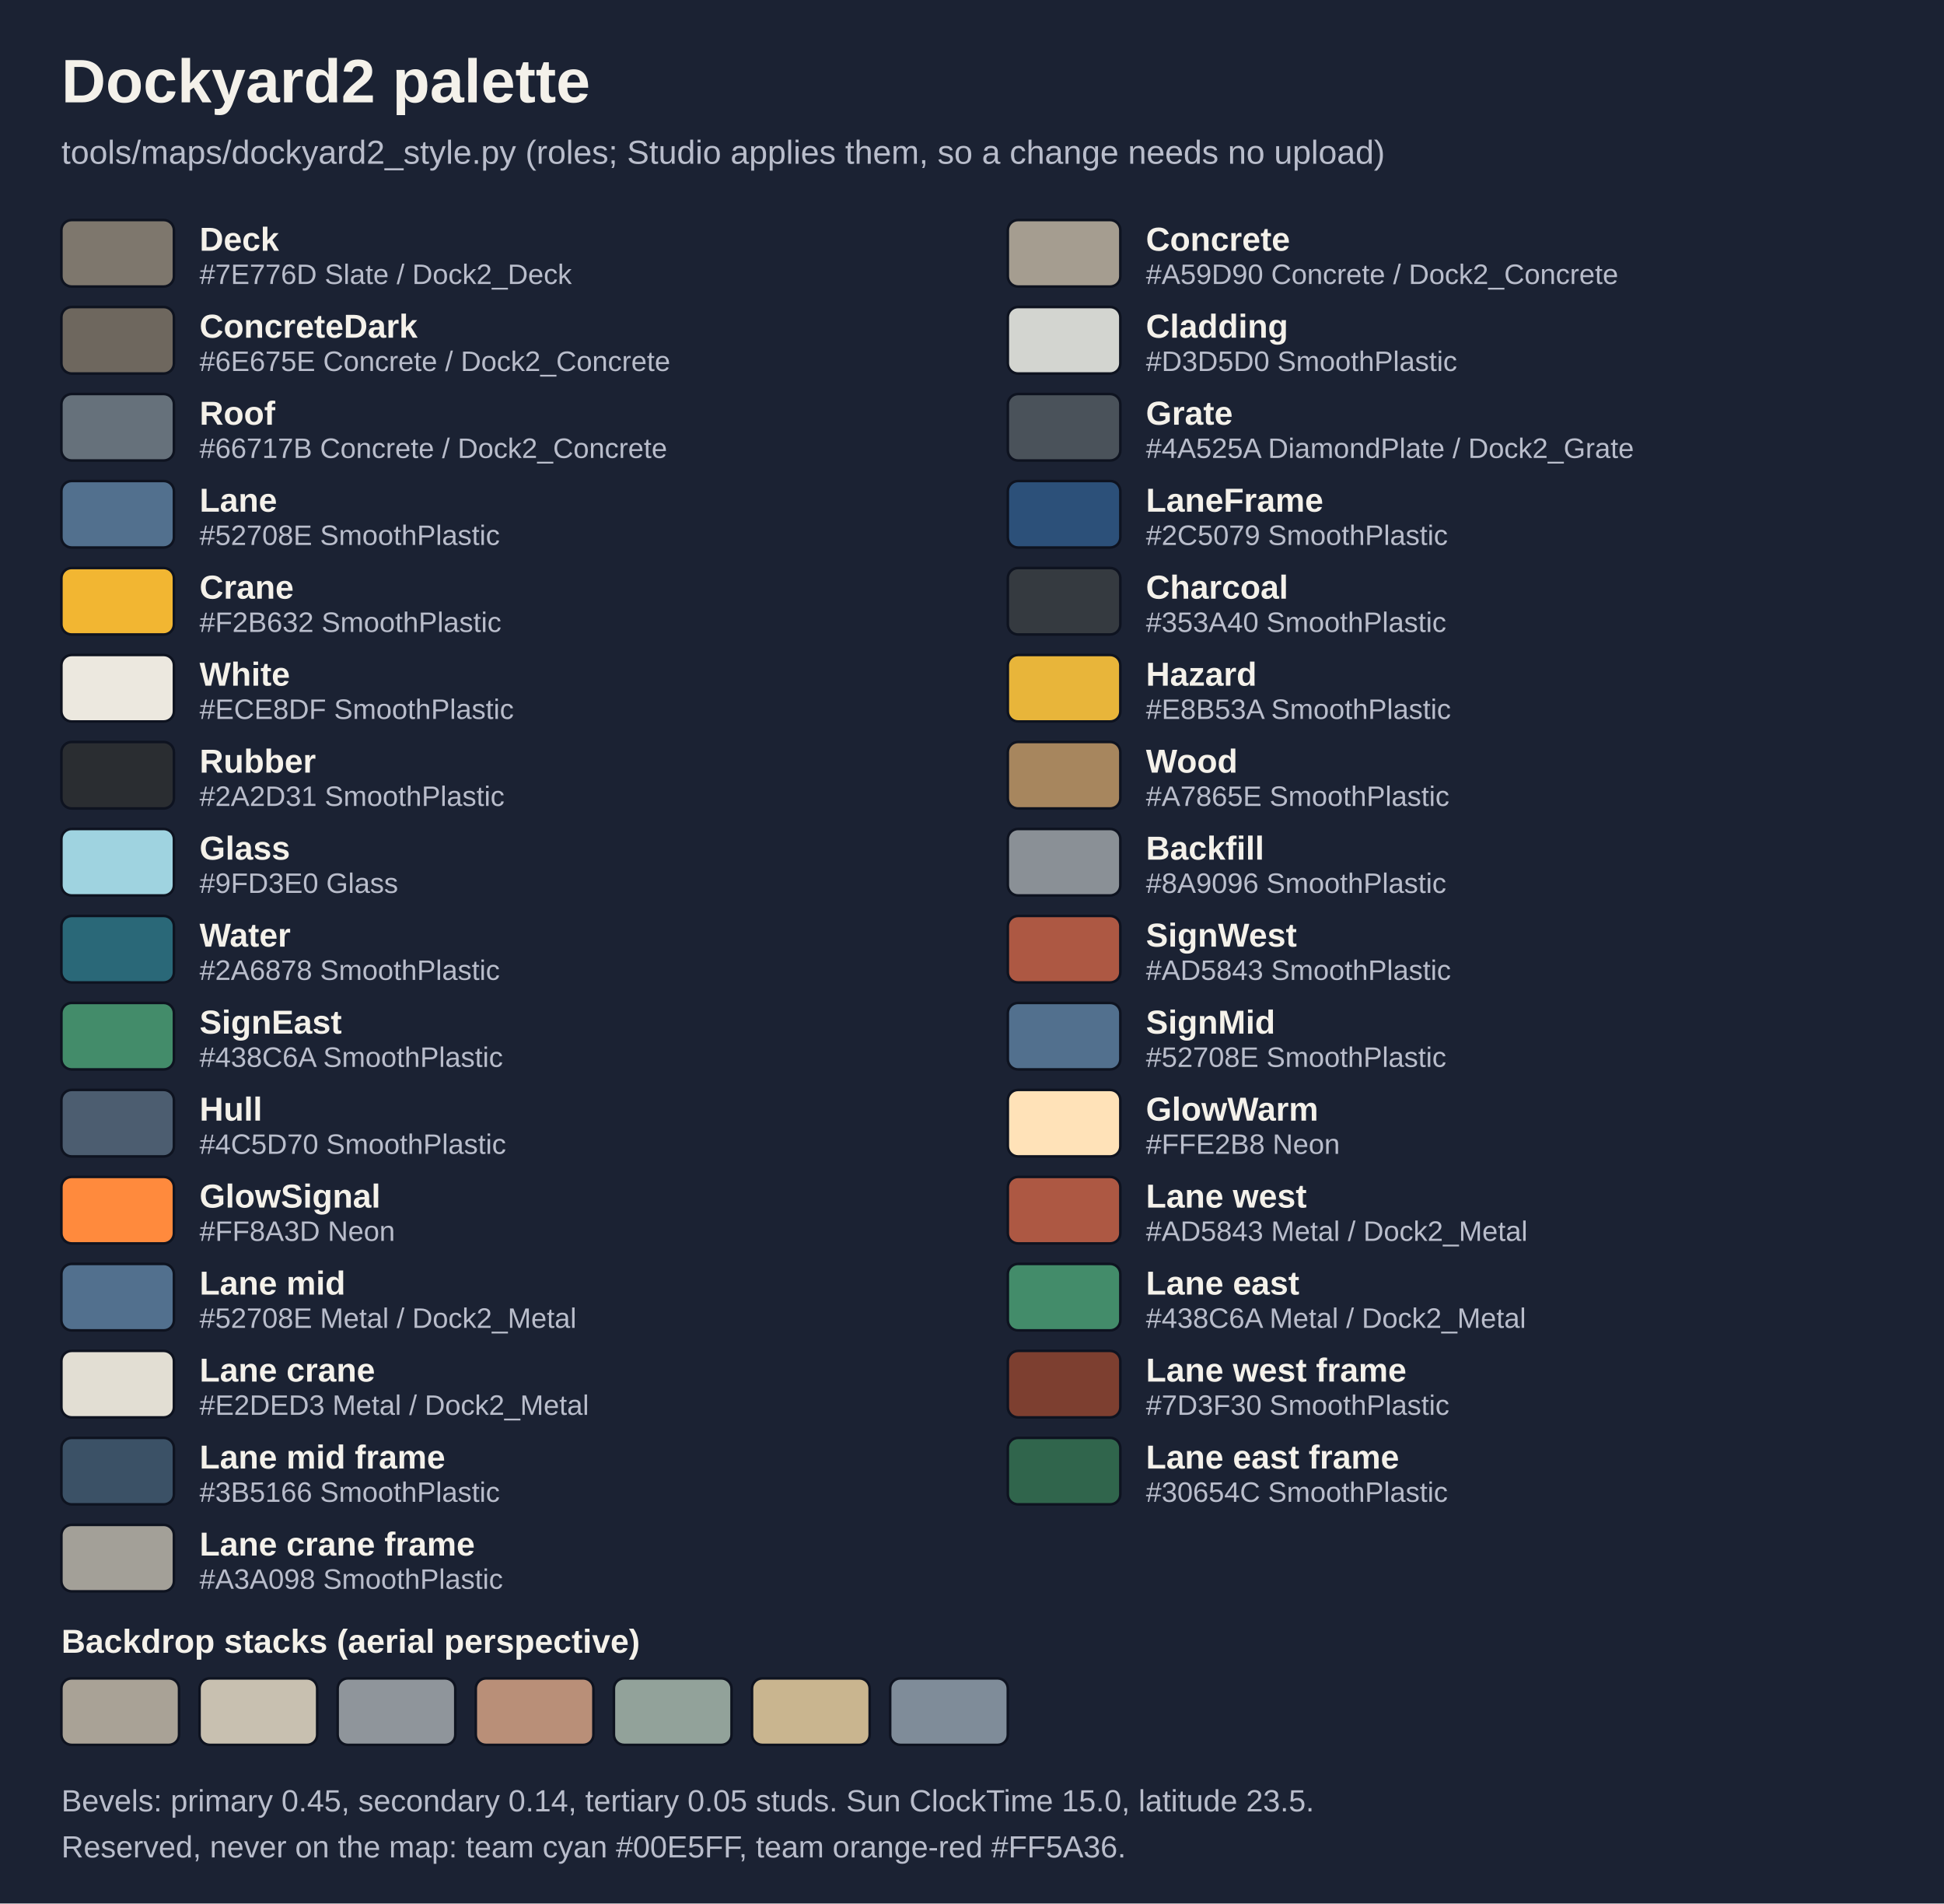
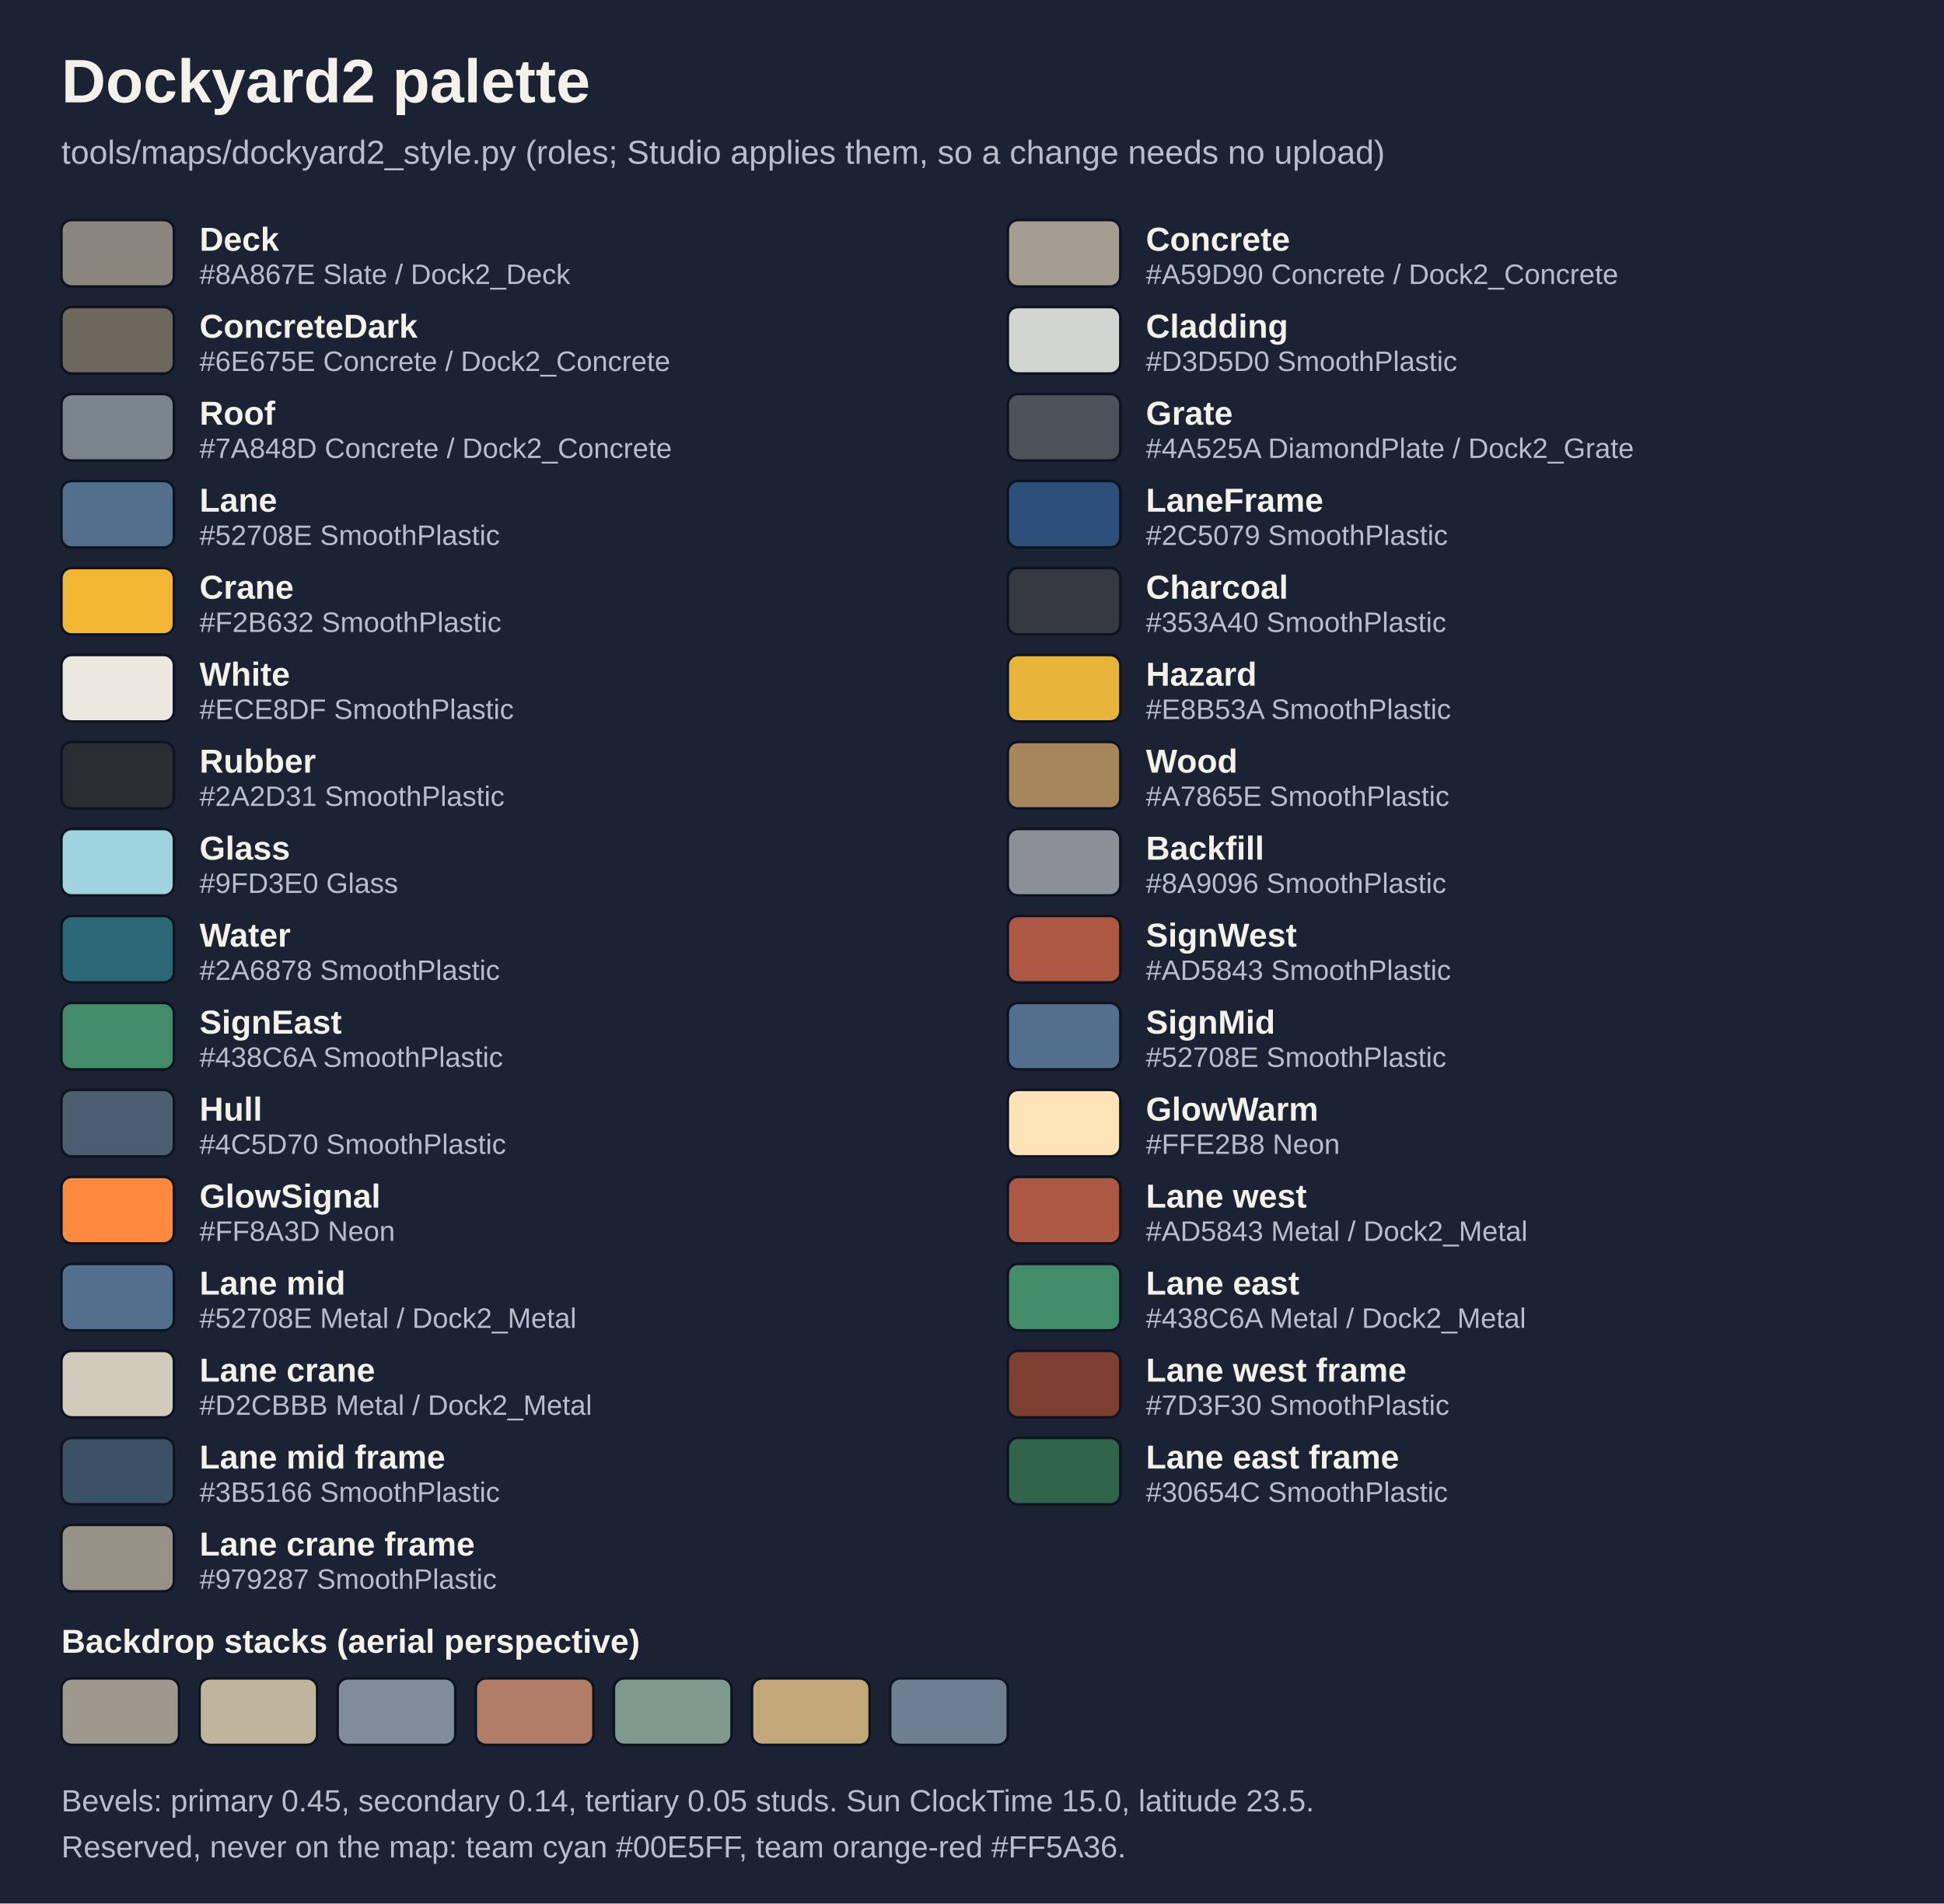
<svg xmlns="http://www.w3.org/2000/svg" viewBox="0 0 760 744" font-family="Segoe UI, Arial, sans-serif">
  <rect width="760" height="744" fill="#1B2233" />
  <text x="24" y="40" font-size="24" font-weight="700" fill="#F4F1EA">Dockyard2 palette</text>
  <text x="24" y="64" font-size="13" fill="#B9BDCB">tools/maps/dockyard2_style.py (roles; Studio applies them, so a change needs no upload)</text>
-   <rect x="24" y="86" width="44" height="26" rx="4" fill="#7E776D" stroke="#0E1320" />
+   <rect x="24" y="86" width="44" height="26" rx="4" fill="#8A867E" stroke="#0E1320" />
  <text x="78" y="98" font-size="13" font-weight="700" fill="#F4F1EA">Deck</text>
-   <text x="78" y="111" font-size="11" fill="#B9BDCB">#7E776D  Slate / Dock2_Deck</text>
+   <text x="78" y="111" font-size="11" fill="#B9BDCB">#8A867E  Slate / Dock2_Deck</text>
  <rect x="394" y="86" width="44" height="26" rx="4" fill="#A59D90" stroke="#0E1320" />
  <text x="448" y="98" font-size="13" font-weight="700" fill="#F4F1EA">Concrete</text>
  <text x="448" y="111" font-size="11" fill="#B9BDCB">#A59D90  Concrete / Dock2_Concrete</text>
  <rect x="24" y="120" width="44" height="26" rx="4" fill="#6E675E" stroke="#0E1320" />
  <text x="78" y="132" font-size="13" font-weight="700" fill="#F4F1EA">ConcreteDark</text>
  <text x="78" y="145" font-size="11" fill="#B9BDCB">#6E675E  Concrete / Dock2_Concrete</text>
  <rect x="394" y="120" width="44" height="26" rx="4" fill="#D3D5D0" stroke="#0E1320" />
  <text x="448" y="132" font-size="13" font-weight="700" fill="#F4F1EA">Cladding</text>
  <text x="448" y="145" font-size="11" fill="#B9BDCB">#D3D5D0  SmoothPlastic</text>
-   <rect x="24" y="154" width="44" height="26" rx="4" fill="#66717B" stroke="#0E1320" />
+   <rect x="24" y="154" width="44" height="26" rx="4" fill="#7A848D" stroke="#0E1320" />
  <text x="78" y="166" font-size="13" font-weight="700" fill="#F4F1EA">Roof</text>
-   <text x="78" y="179" font-size="11" fill="#B9BDCB">#66717B  Concrete / Dock2_Concrete</text>
+   <text x="78" y="179" font-size="11" fill="#B9BDCB">#7A848D  Concrete / Dock2_Concrete</text>
  <rect x="394" y="154" width="44" height="26" rx="4" fill="#4A525A" stroke="#0E1320" />
  <text x="448" y="166" font-size="13" font-weight="700" fill="#F4F1EA">Grate</text>
  <text x="448" y="179" font-size="11" fill="#B9BDCB">#4A525A  DiamondPlate / Dock2_Grate</text>
  <rect x="24" y="188" width="44" height="26" rx="4" fill="#52708E" stroke="#0E1320" />
  <text x="78" y="200" font-size="13" font-weight="700" fill="#F4F1EA">Lane</text>
  <text x="78" y="213" font-size="11" fill="#B9BDCB">#52708E  SmoothPlastic</text>
  <rect x="394" y="188" width="44" height="26" rx="4" fill="#2C5079" stroke="#0E1320" />
  <text x="448" y="200" font-size="13" font-weight="700" fill="#F4F1EA">LaneFrame</text>
  <text x="448" y="213" font-size="11" fill="#B9BDCB">#2C5079  SmoothPlastic</text>
  <rect x="24" y="222" width="44" height="26" rx="4" fill="#F2B632" stroke="#0E1320" />
  <text x="78" y="234" font-size="13" font-weight="700" fill="#F4F1EA">Crane</text>
  <text x="78" y="247" font-size="11" fill="#B9BDCB">#F2B632  SmoothPlastic</text>
  <rect x="394" y="222" width="44" height="26" rx="4" fill="#353A40" stroke="#0E1320" />
  <text x="448" y="234" font-size="13" font-weight="700" fill="#F4F1EA">Charcoal</text>
  <text x="448" y="247" font-size="11" fill="#B9BDCB">#353A40  SmoothPlastic</text>
  <rect x="24" y="256" width="44" height="26" rx="4" fill="#ECE8DF" stroke="#0E1320" />
  <text x="78" y="268" font-size="13" font-weight="700" fill="#F4F1EA">White</text>
  <text x="78" y="281" font-size="11" fill="#B9BDCB">#ECE8DF  SmoothPlastic</text>
  <rect x="394" y="256" width="44" height="26" rx="4" fill="#E8B53A" stroke="#0E1320" />
  <text x="448" y="268" font-size="13" font-weight="700" fill="#F4F1EA">Hazard</text>
  <text x="448" y="281" font-size="11" fill="#B9BDCB">#E8B53A  SmoothPlastic</text>
  <rect x="24" y="290" width="44" height="26" rx="4" fill="#2A2D31" stroke="#0E1320" />
  <text x="78" y="302" font-size="13" font-weight="700" fill="#F4F1EA">Rubber</text>
  <text x="78" y="315" font-size="11" fill="#B9BDCB">#2A2D31  SmoothPlastic</text>
  <rect x="394" y="290" width="44" height="26" rx="4" fill="#A7865E" stroke="#0E1320" />
  <text x="448" y="302" font-size="13" font-weight="700" fill="#F4F1EA">Wood</text>
  <text x="448" y="315" font-size="11" fill="#B9BDCB">#A7865E  SmoothPlastic</text>
  <rect x="24" y="324" width="44" height="26" rx="4" fill="#9FD3E0" stroke="#0E1320" />
  <text x="78" y="336" font-size="13" font-weight="700" fill="#F4F1EA">Glass</text>
  <text x="78" y="349" font-size="11" fill="#B9BDCB">#9FD3E0  Glass</text>
  <rect x="394" y="324" width="44" height="26" rx="4" fill="#8A9096" stroke="#0E1320" />
  <text x="448" y="336" font-size="13" font-weight="700" fill="#F4F1EA">Backfill</text>
  <text x="448" y="349" font-size="11" fill="#B9BDCB">#8A9096  SmoothPlastic</text>
  <rect x="24" y="358" width="44" height="26" rx="4" fill="#2A6878" stroke="#0E1320" />
  <text x="78" y="370" font-size="13" font-weight="700" fill="#F4F1EA">Water</text>
  <text x="78" y="383" font-size="11" fill="#B9BDCB">#2A6878  SmoothPlastic</text>
  <rect x="394" y="358" width="44" height="26" rx="4" fill="#AD5843" stroke="#0E1320" />
  <text x="448" y="370" font-size="13" font-weight="700" fill="#F4F1EA">SignWest</text>
  <text x="448" y="383" font-size="11" fill="#B9BDCB">#AD5843  SmoothPlastic</text>
  <rect x="24" y="392" width="44" height="26" rx="4" fill="#438C6A" stroke="#0E1320" />
  <text x="78" y="404" font-size="13" font-weight="700" fill="#F4F1EA">SignEast</text>
  <text x="78" y="417" font-size="11" fill="#B9BDCB">#438C6A  SmoothPlastic</text>
  <rect x="394" y="392" width="44" height="26" rx="4" fill="#52708E" stroke="#0E1320" />
  <text x="448" y="404" font-size="13" font-weight="700" fill="#F4F1EA">SignMid</text>
  <text x="448" y="417" font-size="11" fill="#B9BDCB">#52708E  SmoothPlastic</text>
  <rect x="24" y="426" width="44" height="26" rx="4" fill="#4C5D70" stroke="#0E1320" />
  <text x="78" y="438" font-size="13" font-weight="700" fill="#F4F1EA">Hull</text>
  <text x="78" y="451" font-size="11" fill="#B9BDCB">#4C5D70  SmoothPlastic</text>
  <rect x="394" y="426" width="44" height="26" rx="4" fill="#FFE2B8" stroke="#0E1320" />
  <text x="448" y="438" font-size="13" font-weight="700" fill="#F4F1EA">GlowWarm</text>
  <text x="448" y="451" font-size="11" fill="#B9BDCB">#FFE2B8  Neon</text>
  <rect x="24" y="460" width="44" height="26" rx="4" fill="#FF8A3D" stroke="#0E1320" />
  <text x="78" y="472" font-size="13" font-weight="700" fill="#F4F1EA">GlowSignal</text>
  <text x="78" y="485" font-size="11" fill="#B9BDCB">#FF8A3D  Neon</text>
  <rect x="394" y="460" width="44" height="26" rx="4" fill="#AD5843" stroke="#0E1320" />
  <text x="448" y="472" font-size="13" font-weight="700" fill="#F4F1EA">Lane west</text>
  <text x="448" y="485" font-size="11" fill="#B9BDCB">#AD5843  Metal / Dock2_Metal</text>
  <rect x="24" y="494" width="44" height="26" rx="4" fill="#52708E" stroke="#0E1320" />
  <text x="78" y="506" font-size="13" font-weight="700" fill="#F4F1EA">Lane mid</text>
  <text x="78" y="519" font-size="11" fill="#B9BDCB">#52708E  Metal / Dock2_Metal</text>
  <rect x="394" y="494" width="44" height="26" rx="4" fill="#438C6A" stroke="#0E1320" />
  <text x="448" y="506" font-size="13" font-weight="700" fill="#F4F1EA">Lane east</text>
  <text x="448" y="519" font-size="11" fill="#B9BDCB">#438C6A  Metal / Dock2_Metal</text>
-   <rect x="24" y="528" width="44" height="26" rx="4" fill="#E2DED3" stroke="#0E1320" />
+   <rect x="24" y="528" width="44" height="26" rx="4" fill="#D2CBBB" stroke="#0E1320" />
  <text x="78" y="540" font-size="13" font-weight="700" fill="#F4F1EA">Lane crane</text>
-   <text x="78" y="553" font-size="11" fill="#B9BDCB">#E2DED3  Metal / Dock2_Metal</text>
+   <text x="78" y="553" font-size="11" fill="#B9BDCB">#D2CBBB  Metal / Dock2_Metal</text>
  <rect x="394" y="528" width="44" height="26" rx="4" fill="#7D3F30" stroke="#0E1320" />
  <text x="448" y="540" font-size="13" font-weight="700" fill="#F4F1EA">Lane west frame</text>
  <text x="448" y="553" font-size="11" fill="#B9BDCB">#7D3F30  SmoothPlastic</text>
  <rect x="24" y="562" width="44" height="26" rx="4" fill="#3B5166" stroke="#0E1320" />
  <text x="78" y="574" font-size="13" font-weight="700" fill="#F4F1EA">Lane mid frame</text>
  <text x="78" y="587" font-size="11" fill="#B9BDCB">#3B5166  SmoothPlastic</text>
  <rect x="394" y="562" width="44" height="26" rx="4" fill="#30654C" stroke="#0E1320" />
  <text x="448" y="574" font-size="13" font-weight="700" fill="#F4F1EA">Lane east frame</text>
  <text x="448" y="587" font-size="11" fill="#B9BDCB">#30654C  SmoothPlastic</text>
-   <rect x="24" y="596" width="44" height="26" rx="4" fill="#A3A098" stroke="#0E1320" />
+   <rect x="24" y="596" width="44" height="26" rx="4" fill="#979287" stroke="#0E1320" />
  <text x="78" y="608" font-size="13" font-weight="700" fill="#F4F1EA">Lane crane frame</text>
-   <text x="78" y="621" font-size="11" fill="#B9BDCB">#A3A098  SmoothPlastic</text>
+   <text x="78" y="621" font-size="11" fill="#B9BDCB">#979287  SmoothPlastic</text>
  <text x="24" y="646" font-size="13" font-weight="700" fill="#F4F1EA">Backdrop stacks (aerial perspective)</text>
-   <rect x="24" y="656" width="46" height="26" rx="4" fill="#A9A296" stroke="#0E1320" />
-   <rect x="78" y="656" width="46" height="26" rx="4" fill="#C8C0B0" stroke="#0E1320" />
-   <rect x="132" y="656" width="46" height="26" rx="4" fill="#8F959B" stroke="#0E1320" />
-   <rect x="186" y="656" width="46" height="26" rx="4" fill="#B98F78" stroke="#0E1320" />
-   <rect x="240" y="656" width="46" height="26" rx="4" fill="#92A29A" stroke="#0E1320" />
-   <rect x="294" y="656" width="46" height="26" rx="4" fill="#C9B58F" stroke="#0E1320" />
-   <rect x="348" y="656" width="46" height="26" rx="4" fill="#7F8C99" stroke="#0E1320" />
+   <rect x="24" y="656" width="46" height="26" rx="4" fill="#9E988C" stroke="#0E1320" />
+   <rect x="78" y="656" width="46" height="26" rx="4" fill="#C0B49C" stroke="#0E1320" />
+   <rect x="132" y="656" width="46" height="26" rx="4" fill="#7F8C99" stroke="#0E1320" />
+   <rect x="186" y="656" width="46" height="26" rx="4" fill="#B07E68" stroke="#0E1320" />
+   <rect x="240" y="656" width="46" height="26" rx="4" fill="#7E9A8C" stroke="#0E1320" />
+   <rect x="294" y="656" width="46" height="26" rx="4" fill="#C2A878" stroke="#0E1320" />
+   <rect x="348" y="656" width="46" height="26" rx="4" fill="#6F7F92" stroke="#0E1320" />
  <text x="24" y="708" font-size="12" fill="#B9BDCB">Bevels: primary 0.45, secondary 0.14, tertiary 0.05 studs. Sun ClockTime 15.0, latitude 23.5.</text>
  <text x="24" y="726" font-size="12" fill="#B9BDCB">Reserved, never on the map: team cyan #00E5FF, team orange-red #FF5A36.</text>
</svg>
